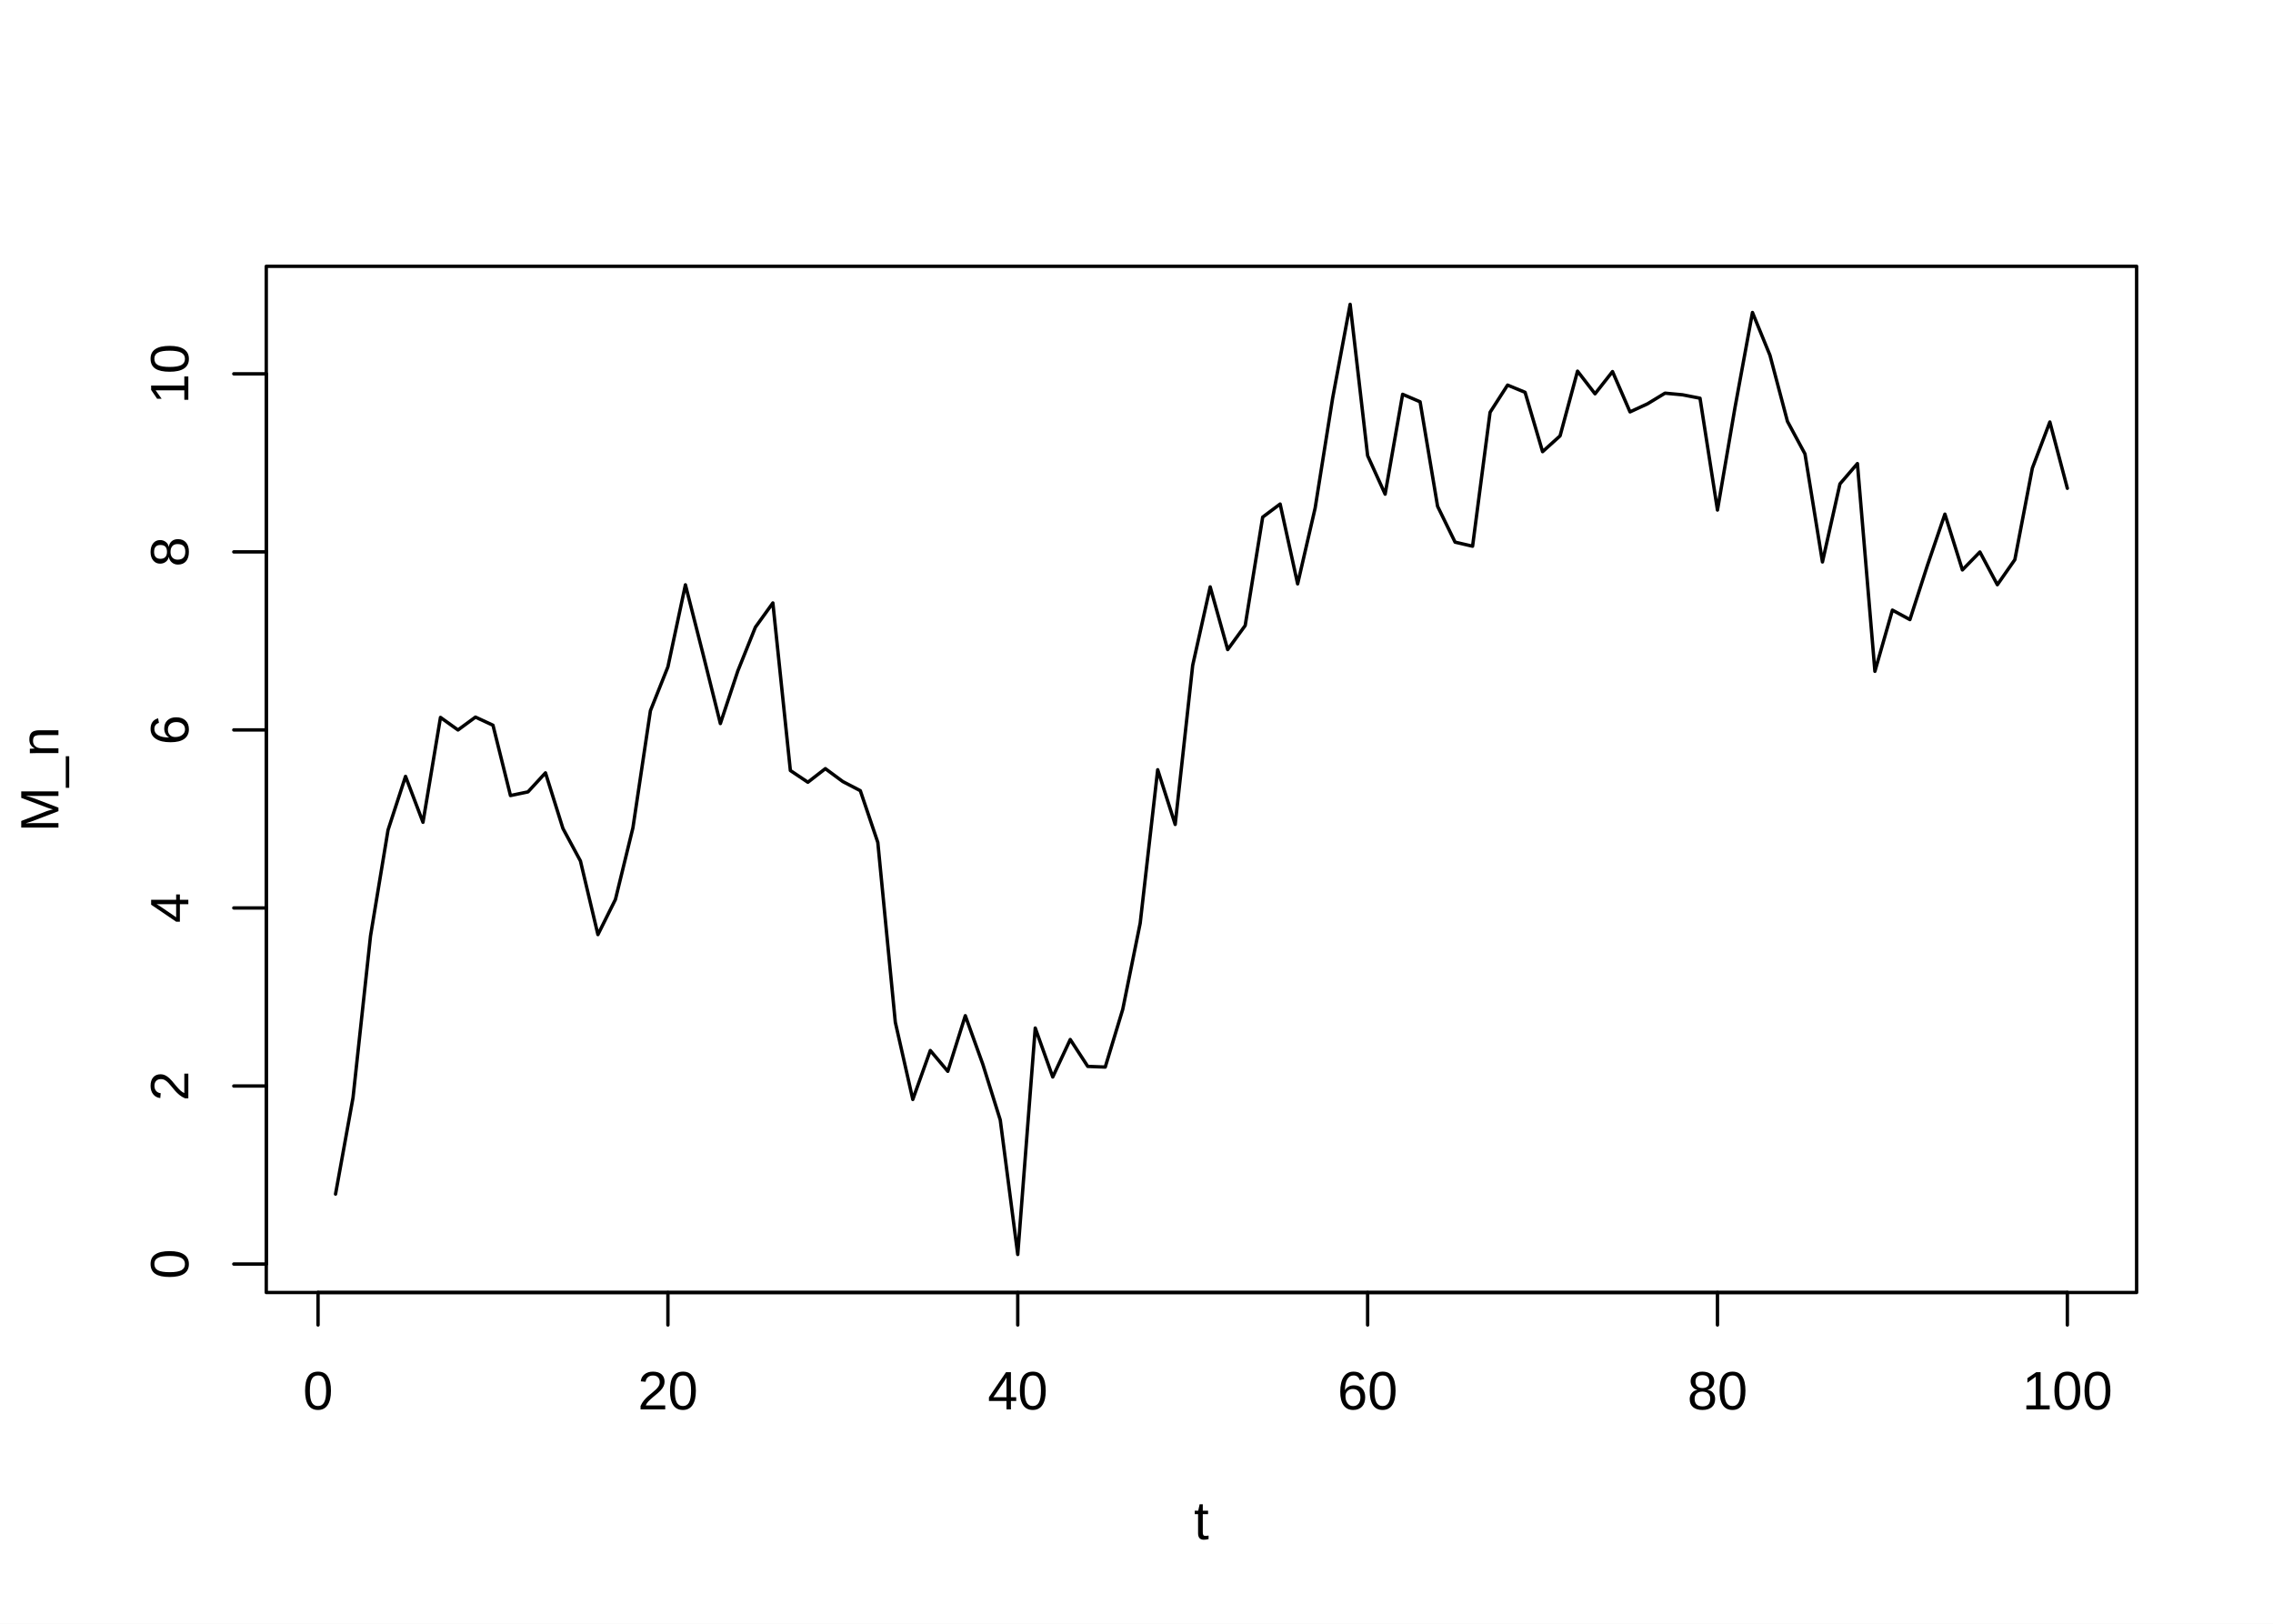
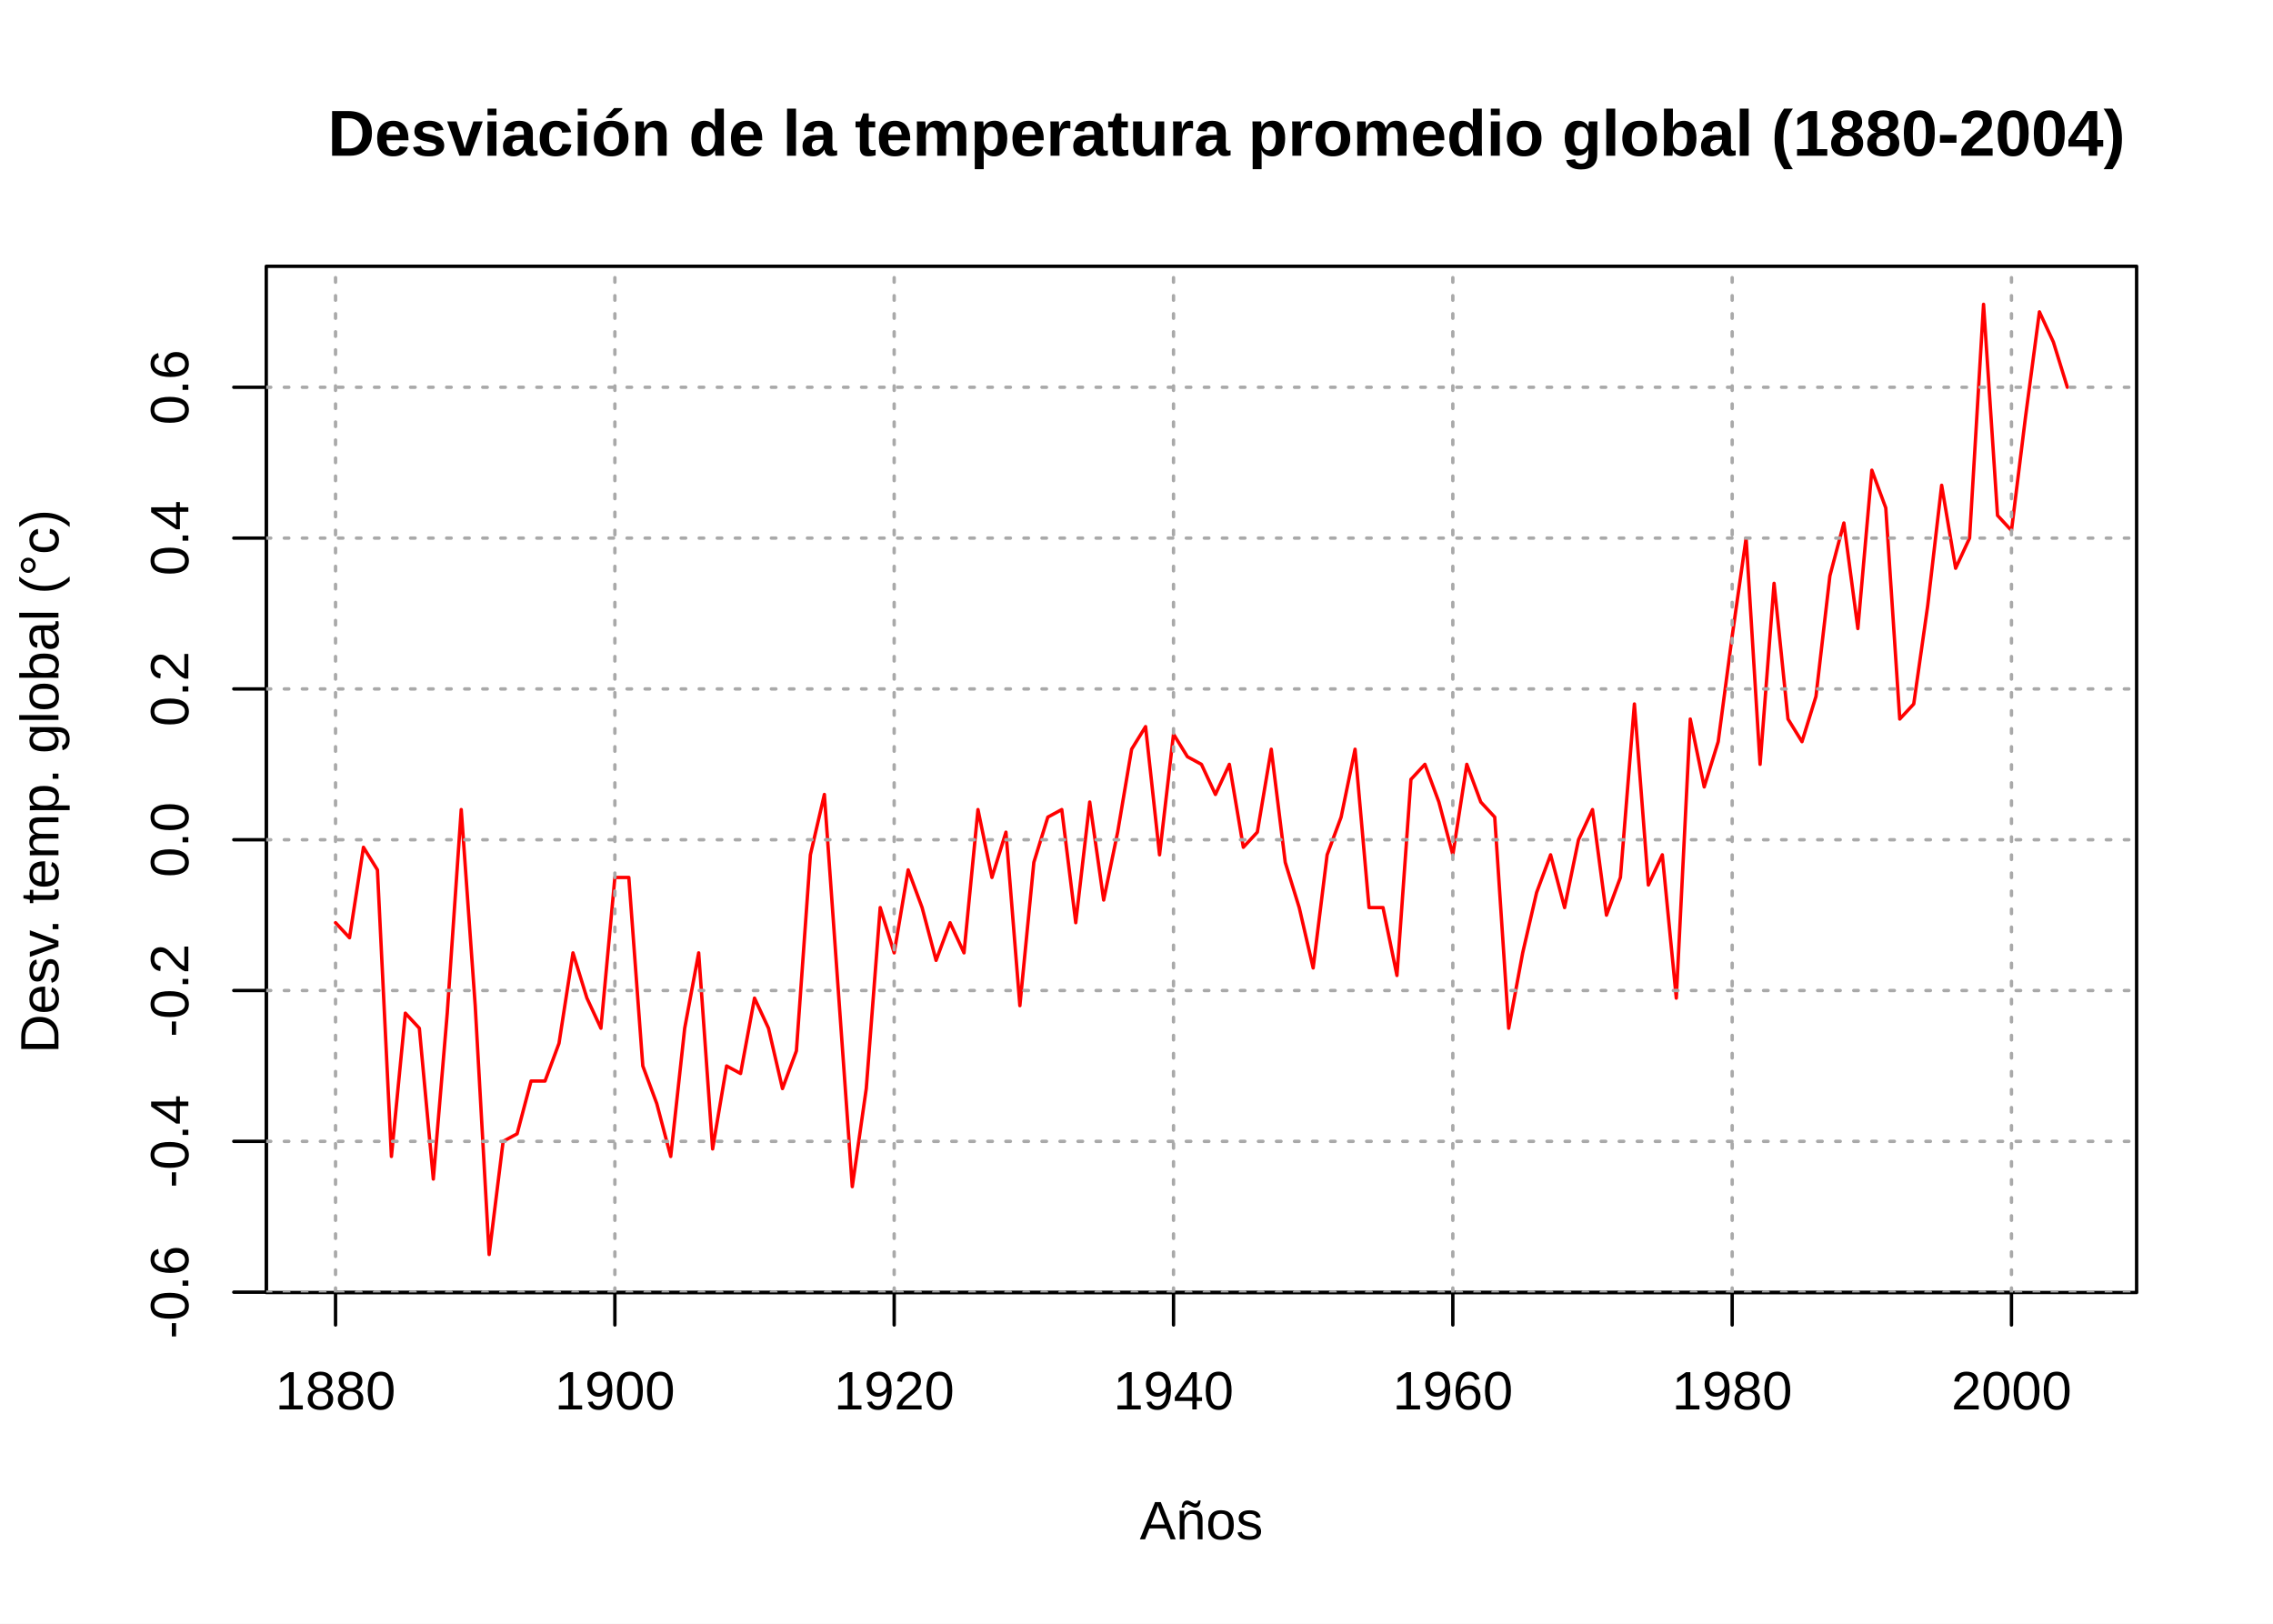
<svg xmlns="http://www.w3.org/2000/svg" viewBox="0 0 504.00 360.00">
  <defs>
    <style type="text/css">
-     line, polyline, path, rect, circle {
+     line, polyline, polygon, path, rect, circle {
      fill: none;
      stroke: #000000;
      stroke-linecap: round;
      stroke-linejoin: round;
      stroke-miterlimit: 10.00;
    }
  </style>
  </defs>
  <rect width="100%" height="100%" style="stroke: none; fill: #FFFFFF;" />
  <defs>
    <clipPath id="cpNTkuMDR8NDczLjc2fDI4Ni41Nnw1OS4wNA==">
      <rect x="59.04" y="59.04" width="414.72" height="227.52" />
    </clipPath>
  </defs>
-   <polyline points="74.40,264.74 78.28,243.34 82.16,207.49 86.04,184.03 89.92,172.13 93.79,182.31 97.67,159.06 101.55,161.84 105.43,158.99 109.31,160.79 113.19,176.38 117.07,175.57 120.95,171.35 124.82,183.68 128.70,190.88 132.58,207.21 136.46,199.42 140.34,183.53 144.22,157.57 148.10,147.84 151.98,129.66 155.85,144.88 159.73,160.42 163.61,148.73 167.49,139.07 171.37,133.68 175.25,170.83 179.13,173.43 183.01,170.42 186.88,173.28 190.76,175.30 194.64,186.77 198.52,226.64 202.40,243.76 206.28,232.91 210.16,237.52 214.04,225.19 217.92,235.95 221.79,248.31 225.67,278.13 229.55,227.93 233.43,238.78 237.31,230.47 241.19,236.43 245.07,236.58 248.95,223.78 252.82,204.67 256.70,170.66 260.58,182.79 264.46,147.51 268.34,130.12 272.22,144.02 276.10,138.69 279.98,114.65 283.85,111.75 287.73,129.45 291.61,112.65 295.49,88.27 299.37,67.47 303.25,101.03 307.13,109.56 311.01,87.42 314.88,89.08 318.76,112.25 322.64,120.20 326.52,121.10 330.40,91.41 334.28,85.38 338.16,86.98 342.04,100.14 345.92,96.64 349.79,82.29 353.67,87.31 357.55,82.38 361.43,91.32 365.31,89.53 369.19,87.17 373.07,87.53 376.95,88.29 380.82,113.08 384.70,90.39 388.58,69.28 392.46,78.77 396.34,93.43 400.22,100.63 404.10,124.59 407.98,107.28 411.85,102.78 415.73,148.84 419.61,135.27 423.49,137.37 427.37,125.36 431.25,113.99 435.13,126.36 439.01,122.38 442.88,129.64 446.76,124.08 450.64,103.79 454.52,93.56 458.40,108.26 " style="stroke-width: 0.75;" clip-path="url(#cpNTkuMDR8NDczLjc2fDI4Ni41Nnw1OS4wNA==)" />
+   <polyline points="74.40,204.57 77.50,207.91 80.59,187.85 83.69,192.86 86.79,256.40 89.88,224.63 92.98,227.97 96.08,261.41 99.17,224.63 102.27,179.49 105.37,222.96 108.46,278.13 111.56,253.05 114.66,251.38 117.75,239.68 120.85,239.68 123.95,231.32 127.05,211.26 130.14,221.29 133.24,227.97 136.34,194.54 139.43,194.54 142.53,236.33 145.63,244.69 148.72,256.40 151.82,227.97 154.92,211.26 158.01,254.73 161.11,236.33 164.21,238.01 167.30,221.29 170.40,227.97 173.50,241.35 176.59,232.99 179.69,189.52 182.79,176.14 185.88,219.61 188.98,263.09 192.08,241.35 195.17,201.22 198.27,211.26 201.37,192.86 204.46,201.22 207.56,212.93 210.66,204.57 213.75,211.26 216.85,179.49 219.95,194.54 223.05,184.50 226.14,222.96 229.24,191.19 232.34,181.16 235.43,179.49 238.53,204.57 241.63,177.82 244.72,199.55 247.82,184.50 250.92,166.11 254.01,161.10 257.11,189.52 260.21,162.77 263.30,167.78 266.40,169.46 269.50,176.14 272.59,169.46 275.69,187.85 278.79,184.50 281.88,166.11 284.98,191.19 288.08,201.22 291.17,214.60 294.27,189.52 297.37,181.16 300.46,166.11 303.56,201.22 306.66,201.22 309.75,216.27 312.85,172.80 315.95,169.46 319.05,177.82 322.14,189.52 325.24,169.46 328.34,177.82 331.43,181.16 334.53,227.97 337.63,211.26 340.72,197.88 343.82,189.52 346.92,201.22 350.01,186.18 353.11,179.49 356.21,202.90 359.30,194.54 362.40,156.08 365.50,196.21 368.59,189.52 371.69,221.29 374.79,159.42 377.88,174.47 380.98,164.44 384.08,141.03 387.17,119.30 390.27,169.46 393.37,129.33 396.46,159.42 399.56,164.44 402.66,154.41 405.75,127.66 408.85,115.95 411.95,139.36 415.05,104.25 418.14,112.61 421.24,159.42 424.34,156.08 427.43,134.34 430.53,107.59 433.63,125.99 436.72,119.30 439.82,67.47 442.92,114.28 446.01,117.63 449.11,92.55 452.21,69.14 455.30,75.83 458.40,85.86 " style="stroke-width: 0.75; stroke: #FF0000;" clip-path="url(#cpNTkuMDR8NDczLjc2fDI4Ni41Nnw1OS4wNA==)" />
  <defs>
-     <clipPath id="cpMHw1MDR8MzYwfDA=">
+     <clipPath id="cpMC4wMHw1MDQuMDB8MzYwLjAwfDAuMDA=">
      <rect x="0.00" y="0.00" width="504.00" height="360.00" />
    </clipPath>
  </defs>
-   <line x1="70.52" y1="286.56" x2="458.40" y2="286.56" style="stroke-width: 0.75;" clip-path="url(#cpMHw1MDR8MzYwfDA=)" />
-   <line x1="70.52" y1="286.56" x2="70.52" y2="293.76" style="stroke-width: 0.75;" clip-path="url(#cpMHw1MDR8MzYwfDA=)" />
-   <line x1="148.10" y1="286.56" x2="148.10" y2="293.76" style="stroke-width: 0.75;" clip-path="url(#cpMHw1MDR8MzYwfDA=)" />
-   <line x1="225.67" y1="286.56" x2="225.67" y2="293.76" style="stroke-width: 0.75;" clip-path="url(#cpMHw1MDR8MzYwfDA=)" />
-   <line x1="303.25" y1="286.56" x2="303.25" y2="293.76" style="stroke-width: 0.75;" clip-path="url(#cpMHw1MDR8MzYwfDA=)" />
-   <line x1="380.82" y1="286.56" x2="380.82" y2="293.76" style="stroke-width: 0.75;" clip-path="url(#cpMHw1MDR8MzYwfDA=)" />
-   <line x1="458.40" y1="286.56" x2="458.40" y2="293.76" style="stroke-width: 0.75;" clip-path="url(#cpMHw1MDR8MzYwfDA=)" />
-   <g clip-path="url(#cpMHw1MDR8MzYwfDA=)">
-     <text x="67.18" y="312.48" style="font-size: 12.00px; font-family: Arial;" textLength="6.67px" lengthAdjust="spacingAndGlyphs">0</text>
+   <line x1="74.40" y1="286.56" x2="446.01" y2="286.56" style="stroke-width: 0.75;" clip-path="url(#cpMC4wMHw1MDQuMDB8MzYwLjAwfDAuMDA=)" />
+   <line x1="74.40" y1="286.56" x2="74.40" y2="293.76" style="stroke-width: 0.75;" clip-path="url(#cpMC4wMHw1MDQuMDB8MzYwLjAwfDAuMDA=)" />
+   <line x1="136.34" y1="286.56" x2="136.34" y2="293.76" style="stroke-width: 0.75;" clip-path="url(#cpMC4wMHw1MDQuMDB8MzYwLjAwfDAuMDA=)" />
+   <line x1="198.27" y1="286.56" x2="198.27" y2="293.76" style="stroke-width: 0.75;" clip-path="url(#cpMC4wMHw1MDQuMDB8MzYwLjAwfDAuMDA=)" />
+   <line x1="260.21" y1="286.56" x2="260.21" y2="293.76" style="stroke-width: 0.75;" clip-path="url(#cpMC4wMHw1MDQuMDB8MzYwLjAwfDAuMDA=)" />
+   <line x1="322.14" y1="286.56" x2="322.14" y2="293.76" style="stroke-width: 0.75;" clip-path="url(#cpMC4wMHw1MDQuMDB8MzYwLjAwfDAuMDA=)" />
+   <line x1="384.08" y1="286.56" x2="384.08" y2="293.76" style="stroke-width: 0.75;" clip-path="url(#cpMC4wMHw1MDQuMDB8MzYwLjAwfDAuMDA=)" />
+   <line x1="446.01" y1="286.56" x2="446.01" y2="293.76" style="stroke-width: 0.75;" clip-path="url(#cpMC4wMHw1MDQuMDB8MzYwLjAwfDAuMDA=)" />
+   <g clip-path="url(#cpMC4wMHw1MDQuMDB8MzYwLjAwfDAuMDA=)">
+     <text x="61.05" y="312.48" style="font-size: 12.00px; font-family: Arial;" textLength="26.70px" lengthAdjust="spacingAndGlyphs">1880</text>
  </g>
-   <g clip-path="url(#cpMHw1MDR8MzYwfDA=)">
-     <text x="141.42" y="312.48" style="font-size: 12.00px; font-family: Arial;" textLength="13.35px" lengthAdjust="spacingAndGlyphs">20</text>
+   <g clip-path="url(#cpMC4wMHw1MDQuMDB8MzYwLjAwfDAuMDA=)">
+     <text x="122.99" y="312.48" style="font-size: 12.00px; font-family: Arial;" textLength="26.70px" lengthAdjust="spacingAndGlyphs">1900</text>
  </g>
-   <g clip-path="url(#cpMHw1MDR8MzYwfDA=)">
-     <text x="219.00" y="312.48" style="font-size: 12.00px; font-family: Arial;" textLength="13.35px" lengthAdjust="spacingAndGlyphs">40</text>
+   <g clip-path="url(#cpMC4wMHw1MDQuMDB8MzYwLjAwfDAuMDA=)">
+     <text x="184.92" y="312.48" style="font-size: 12.00px; font-family: Arial;" textLength="26.70px" lengthAdjust="spacingAndGlyphs">1920</text>
  </g>
-   <g clip-path="url(#cpMHw1MDR8MzYwfDA=)">
-     <text x="296.57" y="312.48" style="font-size: 12.00px; font-family: Arial;" textLength="13.35px" lengthAdjust="spacingAndGlyphs">60</text>
+   <g clip-path="url(#cpMC4wMHw1MDQuMDB8MzYwLjAwfDAuMDA=)">
+     <text x="246.86" y="312.48" style="font-size: 12.00px; font-family: Arial;" textLength="26.70px" lengthAdjust="spacingAndGlyphs">1940</text>
  </g>
-   <g clip-path="url(#cpMHw1MDR8MzYwfDA=)">
-     <text x="374.15" y="312.48" style="font-size: 12.00px; font-family: Arial;" textLength="13.35px" lengthAdjust="spacingAndGlyphs">80</text>
+   <g clip-path="url(#cpMC4wMHw1MDQuMDB8MzYwLjAwfDAuMDA=)">
+     <text x="308.79" y="312.48" style="font-size: 12.00px; font-family: Arial;" textLength="26.70px" lengthAdjust="spacingAndGlyphs">1960</text>
  </g>
-   <g clip-path="url(#cpMHw1MDR8MzYwfDA=)">
-     <text x="448.39" y="312.48" style="font-size: 12.00px; font-family: Arial;" textLength="20.02px" lengthAdjust="spacingAndGlyphs">100</text>
+   <g clip-path="url(#cpMC4wMHw1MDQuMDB8MzYwLjAwfDAuMDA=)">
+     <text x="370.73" y="312.48" style="font-size: 12.00px; font-family: Arial;" textLength="26.70px" lengthAdjust="spacingAndGlyphs">1980</text>
  </g>
-   <line x1="59.04" y1="280.25" x2="59.04" y2="82.88" style="stroke-width: 0.75;" clip-path="url(#cpMHw1MDR8MzYwfDA=)" />
-   <line x1="59.04" y1="280.25" x2="51.84" y2="280.25" style="stroke-width: 0.75;" clip-path="url(#cpMHw1MDR8MzYwfDA=)" />
-   <line x1="59.04" y1="240.78" x2="51.84" y2="240.78" style="stroke-width: 0.75;" clip-path="url(#cpMHw1MDR8MzYwfDA=)" />
-   <line x1="59.04" y1="201.30" x2="51.84" y2="201.30" style="stroke-width: 0.75;" clip-path="url(#cpMHw1MDR8MzYwfDA=)" />
-   <line x1="59.04" y1="161.83" x2="51.84" y2="161.83" style="stroke-width: 0.75;" clip-path="url(#cpMHw1MDR8MzYwfDA=)" />
-   <line x1="59.04" y1="122.36" x2="51.84" y2="122.36" style="stroke-width: 0.75;" clip-path="url(#cpMHw1MDR8MzYwfDA=)" />
-   <line x1="59.04" y1="82.88" x2="51.84" y2="82.88" style="stroke-width: 0.75;" clip-path="url(#cpMHw1MDR8MzYwfDA=)" />
-   <g clip-path="url(#cpMHw1MDR8MzYwfDA=)">
-     <text transform="translate(41.76,283.59) rotate(-90)" style="font-size: 12.00px; font-family: Arial;" textLength="6.67px" lengthAdjust="spacingAndGlyphs">0</text>
+   <g clip-path="url(#cpMC4wMHw1MDQuMDB8MzYwLjAwfDAuMDA=)">
+     <text x="432.67" y="312.48" style="font-size: 12.00px; font-family: Arial;" textLength="26.70px" lengthAdjust="spacingAndGlyphs">2000</text>
  </g>
-   <g clip-path="url(#cpMHw1MDR8MzYwfDA=)">
-     <text transform="translate(41.76,244.11) rotate(-90)" style="font-size: 12.00px; font-family: Arial;" textLength="6.67px" lengthAdjust="spacingAndGlyphs">2</text>
+   <line x1="59.04" y1="286.49" x2="59.04" y2="85.86" style="stroke-width: 0.75;" clip-path="url(#cpMC4wMHw1MDQuMDB8MzYwLjAwfDAuMDA=)" />
+   <line x1="59.04" y1="286.49" x2="51.84" y2="286.49" style="stroke-width: 0.75;" clip-path="url(#cpMC4wMHw1MDQuMDB8MzYwLjAwfDAuMDA=)" />
+   <line x1="59.04" y1="253.05" x2="51.84" y2="253.05" style="stroke-width: 0.75;" clip-path="url(#cpMC4wMHw1MDQuMDB8MzYwLjAwfDAuMDA=)" />
+   <line x1="59.04" y1="219.61" x2="51.84" y2="219.61" style="stroke-width: 0.75;" clip-path="url(#cpMC4wMHw1MDQuMDB8MzYwLjAwfDAuMDA=)" />
+   <line x1="59.04" y1="186.18" x2="51.84" y2="186.18" style="stroke-width: 0.75;" clip-path="url(#cpMC4wMHw1MDQuMDB8MzYwLjAwfDAuMDA=)" />
+   <line x1="59.04" y1="152.74" x2="51.84" y2="152.74" style="stroke-width: 0.75;" clip-path="url(#cpMC4wMHw1MDQuMDB8MzYwLjAwfDAuMDA=)" />
+   <line x1="59.04" y1="119.30" x2="51.84" y2="119.30" style="stroke-width: 0.75;" clip-path="url(#cpMC4wMHw1MDQuMDB8MzYwLjAwfDAuMDA=)" />
+   <line x1="59.04" y1="85.86" x2="51.84" y2="85.86" style="stroke-width: 0.75;" clip-path="url(#cpMC4wMHw1MDQuMDB8MzYwLjAwfDAuMDA=)" />
+   <g clip-path="url(#cpMC4wMHw1MDQuMDB8MzYwLjAwfDAuMDA=)">
+     <text transform="translate(41.76,296.83) rotate(-90)" style="font-size: 12.00px; font-family: Arial;" textLength="20.68px" lengthAdjust="spacingAndGlyphs">-0.6</text>
  </g>
-   <g clip-path="url(#cpMHw1MDR8MzYwfDA=)">
-     <text transform="translate(41.76,204.64) rotate(-90)" style="font-size: 12.00px; font-family: Arial;" textLength="6.67px" lengthAdjust="spacingAndGlyphs">4</text>
+   <g clip-path="url(#cpMC4wMHw1MDQuMDB8MzYwLjAwfDAuMDA=)">
+     <text transform="translate(41.76,263.39) rotate(-90)" style="font-size: 12.00px; font-family: Arial;" textLength="20.68px" lengthAdjust="spacingAndGlyphs">-0.4</text>
  </g>
-   <g clip-path="url(#cpMHw1MDR8MzYwfDA=)">
-     <text transform="translate(41.76,165.17) rotate(-90)" style="font-size: 12.00px; font-family: Arial;" textLength="6.67px" lengthAdjust="spacingAndGlyphs">6</text>
+   <g clip-path="url(#cpMC4wMHw1MDQuMDB8MzYwLjAwfDAuMDA=)">
+     <text transform="translate(41.76,229.95) rotate(-90)" style="font-size: 12.00px; font-family: Arial;" textLength="20.68px" lengthAdjust="spacingAndGlyphs">-0.2</text>
  </g>
-   <g clip-path="url(#cpMHw1MDR8MzYwfDA=)">
-     <text transform="translate(41.76,125.69) rotate(-90)" style="font-size: 12.00px; font-family: Arial;" textLength="6.67px" lengthAdjust="spacingAndGlyphs">8</text>
+   <g clip-path="url(#cpMC4wMHw1MDQuMDB8MzYwLjAwfDAuMDA=)">
+     <text transform="translate(41.76,194.52) rotate(-90)" style="font-size: 12.00px; font-family: Arial;" textLength="16.68px" lengthAdjust="spacingAndGlyphs">0.0</text>
  </g>
-   <g clip-path="url(#cpMHw1MDR8MzYwfDA=)">
-     <text transform="translate(41.76,89.56) rotate(-90)" style="font-size: 12.00px; font-family: Arial;" textLength="13.35px" lengthAdjust="spacingAndGlyphs">10</text>
+   <g clip-path="url(#cpMC4wMHw1MDQuMDB8MzYwLjAwfDAuMDA=)">
+     <text transform="translate(41.76,161.08) rotate(-90)" style="font-size: 12.00px; font-family: Arial;" textLength="16.68px" lengthAdjust="spacingAndGlyphs">0.2</text>
  </g>
-   <polyline points="59.04,286.56 473.76,286.56 473.76,59.04 59.04,59.04 59.04,286.56 " style="stroke-width: 0.75;" clip-path="url(#cpMHw1MDR8MzYwfDA=)" />
-   <g clip-path="url(#cpMHw1MDR8MzYwfDA=)">
-     <text x="264.73" y="341.28" style="font-size: 12.00px; font-family: Arial;" textLength="3.33px" lengthAdjust="spacingAndGlyphs">t</text>
+   <g clip-path="url(#cpMC4wMHw1MDQuMDB8MzYwLjAwfDAuMDA=)">
+     <text transform="translate(41.76,127.64) rotate(-90)" style="font-size: 12.00px; font-family: Arial;" textLength="16.68px" lengthAdjust="spacingAndGlyphs">0.4</text>
  </g>
-   <g clip-path="url(#cpMHw1MDR8MzYwfDA=)">
-     <text transform="translate(12.96,184.47) rotate(-90)" style="font-size: 12.00px; font-family: Arial;" textLength="23.34px" lengthAdjust="spacingAndGlyphs">M_n</text>
+   <g clip-path="url(#cpMC4wMHw1MDQuMDB8MzYwLjAwfDAuMDA=)">
+     <text transform="translate(41.76,94.20) rotate(-90)" style="font-size: 12.00px; font-family: Arial;" textLength="16.68px" lengthAdjust="spacingAndGlyphs">0.6</text>
  </g>
+   <polyline points="59.04,286.56 473.76,286.56 473.76,59.04 59.04,59.04 59.04,286.56 " style="stroke-width: 0.75;" clip-path="url(#cpMC4wMHw1MDQuMDB8MzYwLjAwfDAuMDA=)" />
+   <g clip-path="url(#cpMC4wMHw1MDQuMDB8MzYwLjAwfDAuMDA=)">
+     <text x="72.67" y="34.53" style="font-size: 14.40px; font-weight: bold; font-family: Arial;" textLength="387.47px" lengthAdjust="spacingAndGlyphs">Desviación de la temperatura promedio global (1880-2004)</text>
+   </g>
+   <g clip-path="url(#cpMC4wMHw1MDQuMDB8MzYwLjAwfDAuMDA=)">
+     <text x="252.72" y="341.28" style="font-size: 12.00px; font-family: Arial;" textLength="27.35px" lengthAdjust="spacingAndGlyphs">Años</text>
+   </g>
+   <g clip-path="url(#cpMC4wMHw1MDQuMDB8MzYwLjAwfDAuMDA=)">
+     <text transform="translate(12.96,233.55) rotate(-90)" style="font-size: 12.00px; font-family: Arial;" textLength="121.51px" lengthAdjust="spacingAndGlyphs">Desv. temp. global (°c)</text>
+   </g>
+   <defs>
+     <clipPath id="cpNTkuMDR8NDczLjc2fDI4Ni41Nnw1OS4wNA==">
+       <rect x="59.04" y="59.04" width="414.72" height="227.52" />
+     </clipPath>
+   </defs>
+   <line x1="74.40" y1="286.56" x2="74.40" y2="59.04" style="stroke-width: 0.75; stroke: #A9A9A9; stroke-dasharray: 1.00,3.00;" clip-path="url(#cpNTkuMDR8NDczLjc2fDI4Ni41Nnw1OS4wNA==)" />
+   <line x1="136.34" y1="286.56" x2="136.34" y2="59.04" style="stroke-width: 0.75; stroke: #A9A9A9; stroke-dasharray: 1.00,3.00;" clip-path="url(#cpNTkuMDR8NDczLjc2fDI4Ni41Nnw1OS4wNA==)" />
+   <line x1="198.27" y1="286.56" x2="198.27" y2="59.04" style="stroke-width: 0.75; stroke: #A9A9A9; stroke-dasharray: 1.00,3.00;" clip-path="url(#cpNTkuMDR8NDczLjc2fDI4Ni41Nnw1OS4wNA==)" />
+   <line x1="260.21" y1="286.56" x2="260.21" y2="59.04" style="stroke-width: 0.75; stroke: #A9A9A9; stroke-dasharray: 1.00,3.00;" clip-path="url(#cpNTkuMDR8NDczLjc2fDI4Ni41Nnw1OS4wNA==)" />
+   <line x1="322.14" y1="286.56" x2="322.14" y2="59.04" style="stroke-width: 0.75; stroke: #A9A9A9; stroke-dasharray: 1.00,3.00;" clip-path="url(#cpNTkuMDR8NDczLjc2fDI4Ni41Nnw1OS4wNA==)" />
+   <line x1="384.08" y1="286.56" x2="384.08" y2="59.04" style="stroke-width: 0.75; stroke: #A9A9A9; stroke-dasharray: 1.00,3.00;" clip-path="url(#cpNTkuMDR8NDczLjc2fDI4Ni41Nnw1OS4wNA==)" />
+   <line x1="446.01" y1="286.56" x2="446.01" y2="59.04" style="stroke-width: 0.75; stroke: #A9A9A9; stroke-dasharray: 1.00,3.00;" clip-path="url(#cpNTkuMDR8NDczLjc2fDI4Ni41Nnw1OS4wNA==)" />
+   <line x1="59.04" y1="286.49" x2="473.76" y2="286.49" style="stroke-width: 0.75; stroke: #A9A9A9; stroke-dasharray: 1.00,3.00;" clip-path="url(#cpNTkuMDR8NDczLjc2fDI4Ni41Nnw1OS4wNA==)" />
+   <line x1="59.04" y1="253.05" x2="473.76" y2="253.05" style="stroke-width: 0.75; stroke: #A9A9A9; stroke-dasharray: 1.00,3.00;" clip-path="url(#cpNTkuMDR8NDczLjc2fDI4Ni41Nnw1OS4wNA==)" />
+   <line x1="59.04" y1="219.61" x2="473.76" y2="219.61" style="stroke-width: 0.75; stroke: #A9A9A9; stroke-dasharray: 1.00,3.00;" clip-path="url(#cpNTkuMDR8NDczLjc2fDI4Ni41Nnw1OS4wNA==)" />
+   <line x1="59.04" y1="186.18" x2="473.76" y2="186.18" style="stroke-width: 0.75; stroke: #A9A9A9; stroke-dasharray: 1.00,3.00;" clip-path="url(#cpNTkuMDR8NDczLjc2fDI4Ni41Nnw1OS4wNA==)" />
+   <line x1="59.04" y1="152.74" x2="473.76" y2="152.74" style="stroke-width: 0.75; stroke: #A9A9A9; stroke-dasharray: 1.00,3.00;" clip-path="url(#cpNTkuMDR8NDczLjc2fDI4Ni41Nnw1OS4wNA==)" />
+   <line x1="59.04" y1="119.30" x2="473.76" y2="119.30" style="stroke-width: 0.75; stroke: #A9A9A9; stroke-dasharray: 1.00,3.00;" clip-path="url(#cpNTkuMDR8NDczLjc2fDI4Ni41Nnw1OS4wNA==)" />
+   <line x1="59.04" y1="85.86" x2="473.76" y2="85.86" style="stroke-width: 0.75; stroke: #A9A9A9; stroke-dasharray: 1.00,3.00;" clip-path="url(#cpNTkuMDR8NDczLjc2fDI4Ni41Nnw1OS4wNA==)" />
</svg>
